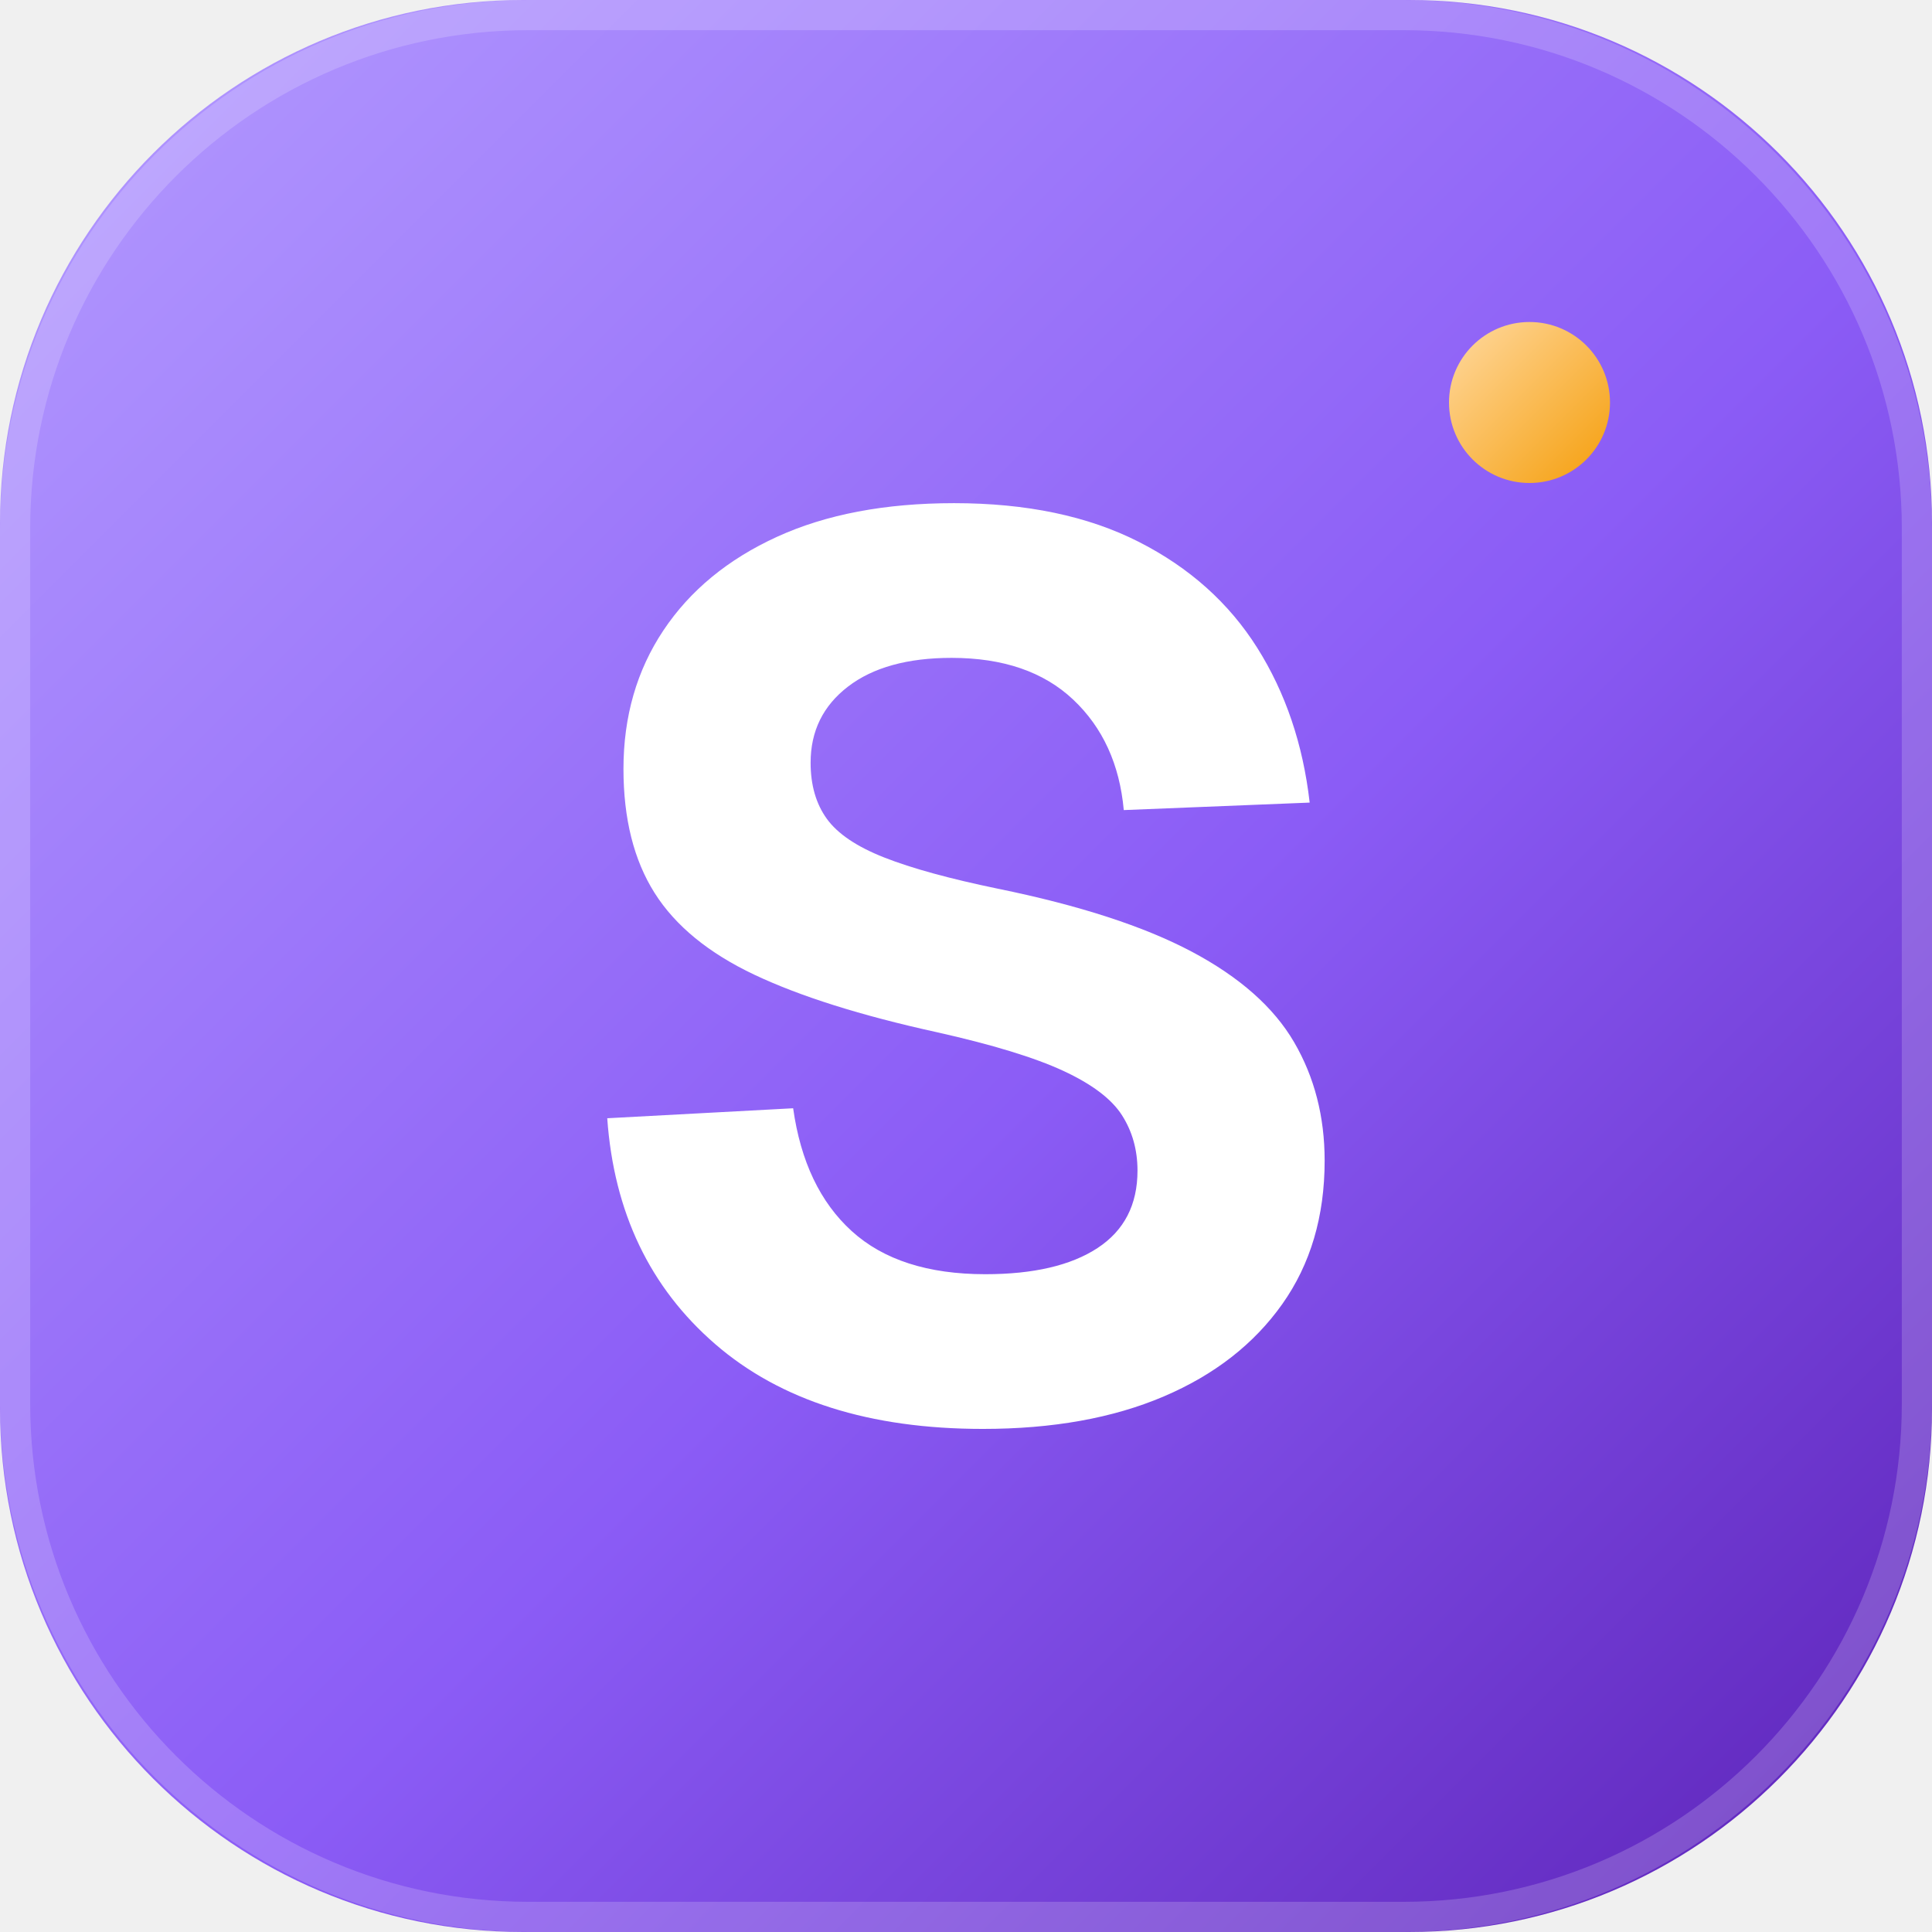
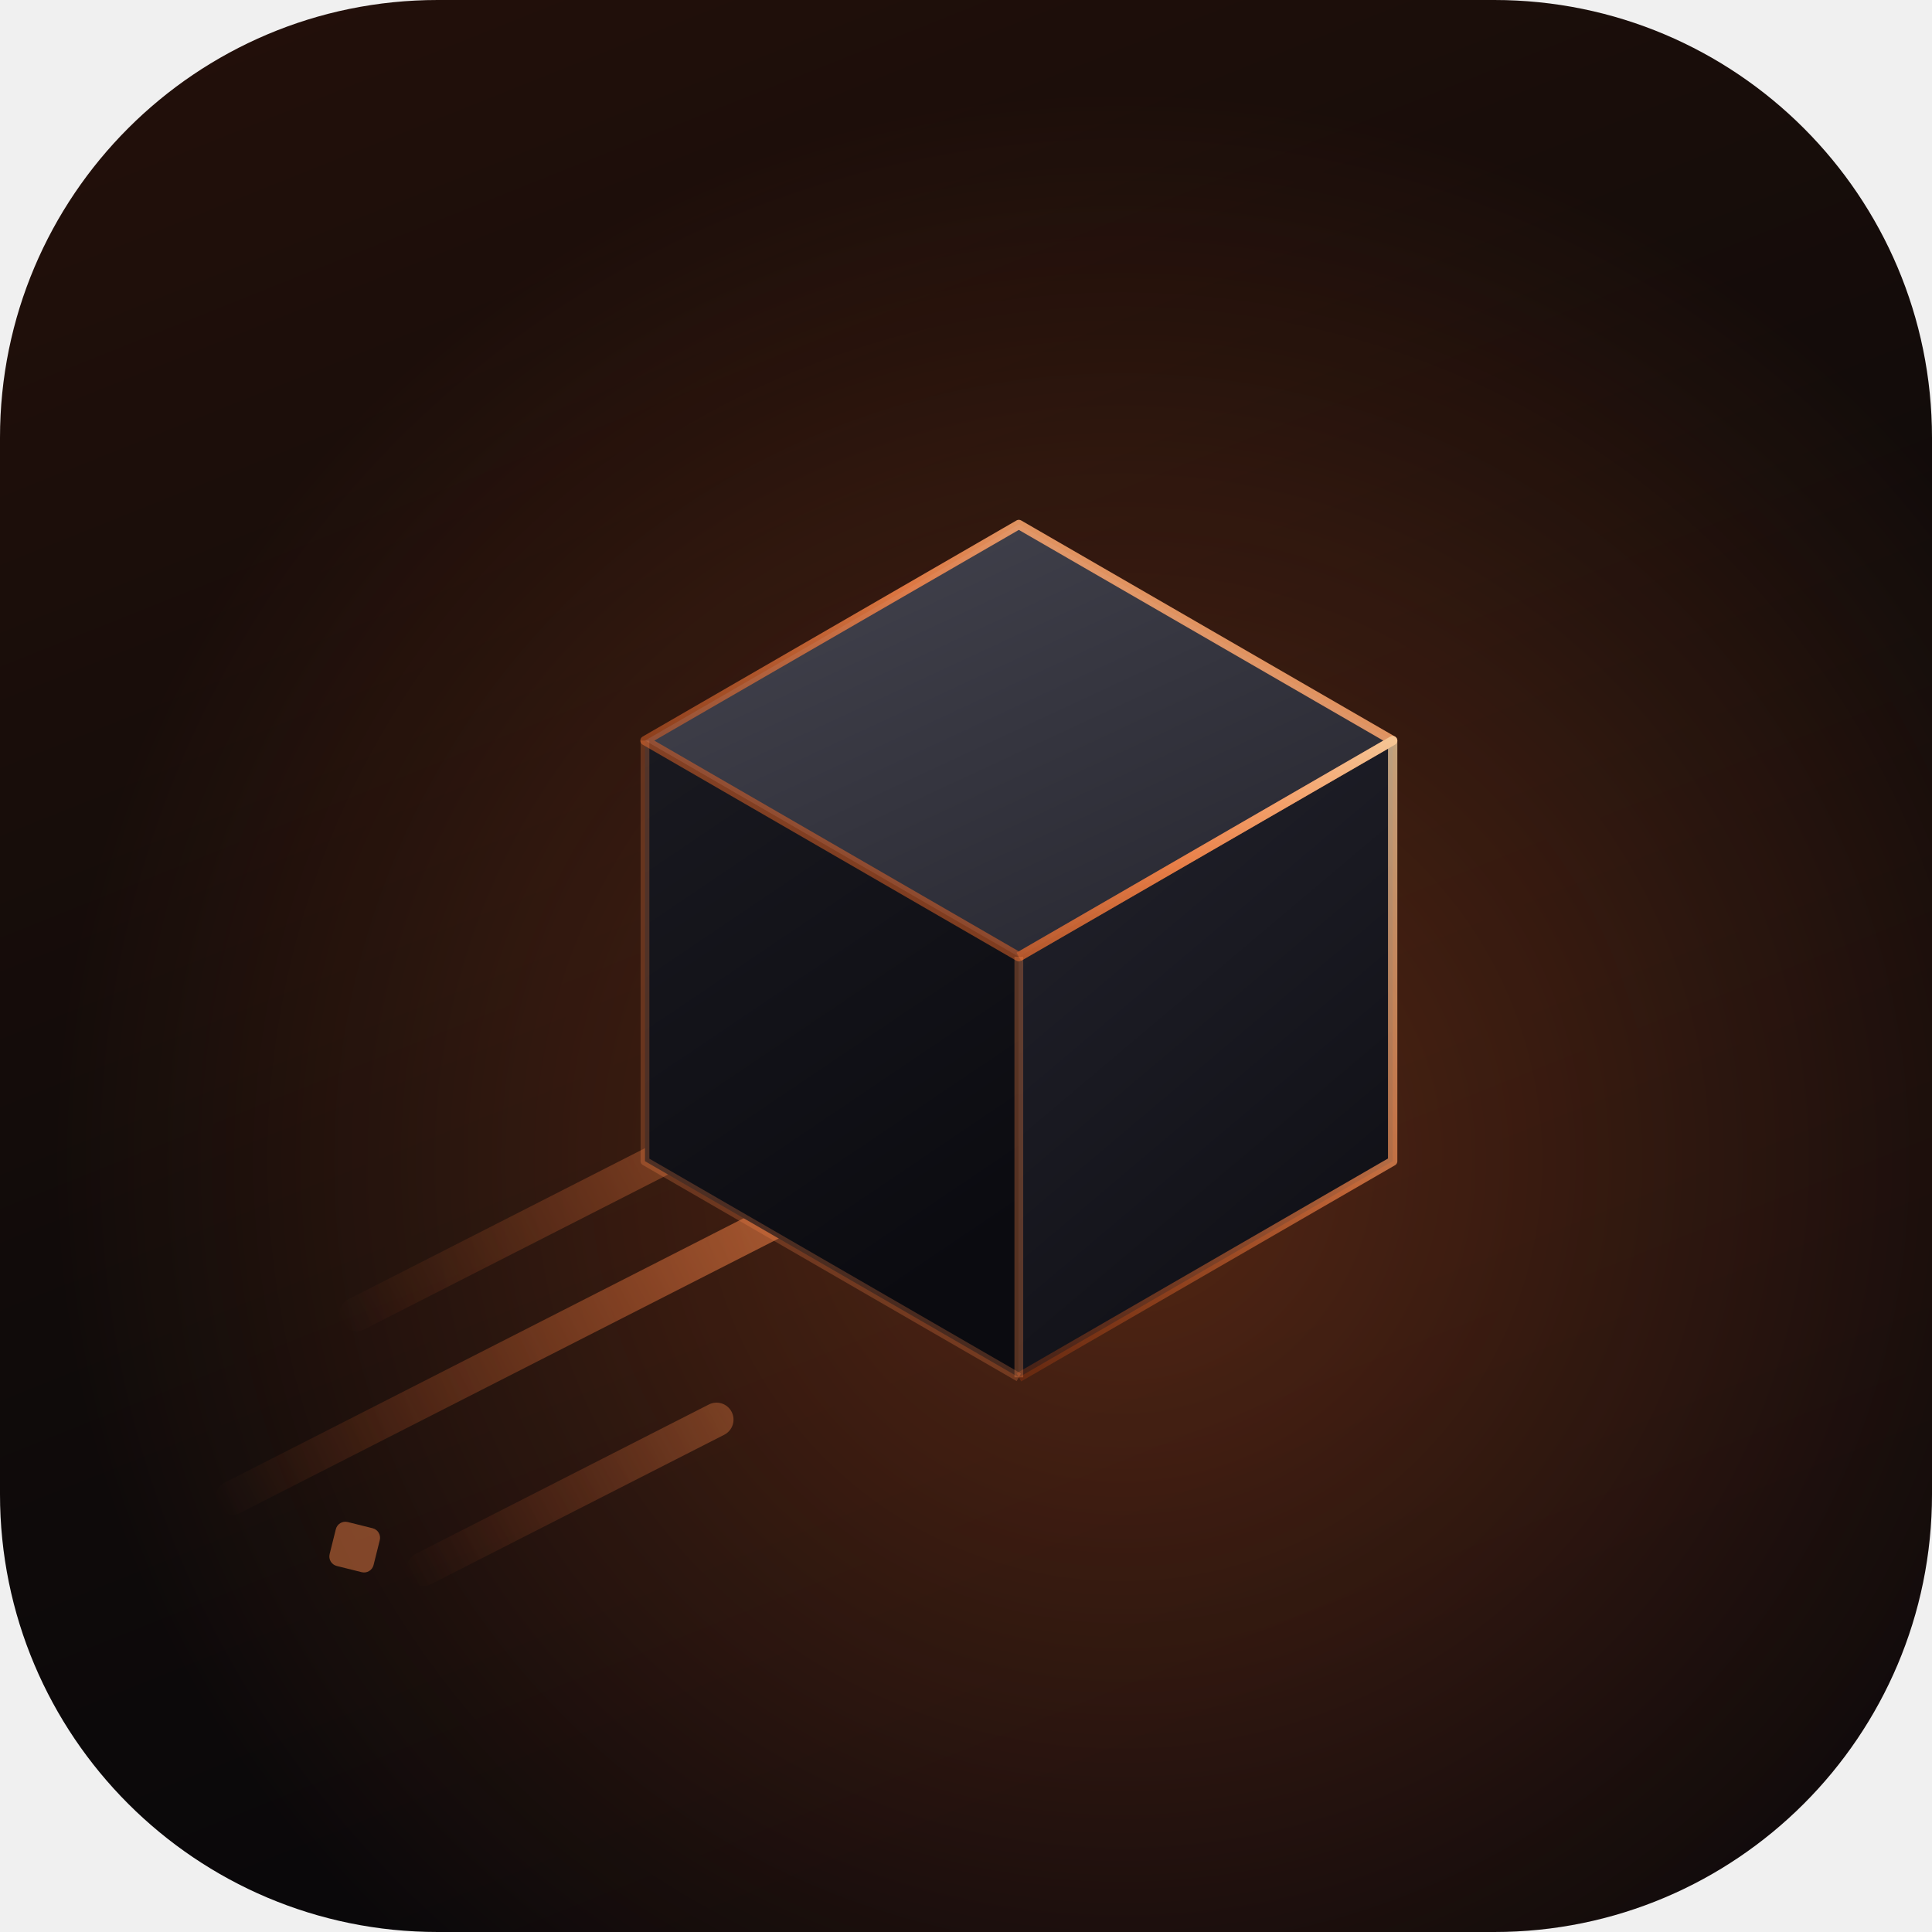
- <svg xmlns="http://www.w3.org/2000/svg" viewBox="0 0 96 96" role="img" aria-label="Scoria">
+ <svg xmlns="http://www.w3.org/2000/svg" width="512" height="512" viewBox="0 0 512 512">
  <defs>
-     <linearGradient id="scoria" x1="0" y1="0" x2="1" y2="1">
-       <stop offset="0" stop-color="#B49CFF" />
-       <stop offset="0.55" stop-color="#8B5CF6" />
-       <stop offset="1" stop-color="#5B21B6" />
+     <linearGradient id="g-bg" x1="0" y1="0" x2="0.4" y2="1">
+       <stop offset="0" stop-color="#24100A" />
+       <stop offset="0.6" stop-color="#100B0A" />
+       <stop offset="1" stop-color="#08070A" />
    </linearGradient>
-     <linearGradient id="ember" x1="0" y1="0" x2="1" y2="1">
-       <stop offset="0" stop-color="#FFD9A0" />
-       <stop offset="1" stop-color="#F59E0B" />
+     <radialGradient id="g-heat" cx="0.58" cy="0.6" r="0.55">
+       <stop offset="0" stop-color="#FF6B2C" stop-opacity="0.3" />
+       <stop offset="1" stop-color="#FF6B2C" stop-opacity="0" />
+     </radialGradient>
+     <linearGradient id="g-top" x1="0.1" y1="0" x2="0.9" y2="1">
+       <stop offset="0" stop-color="#44444F" />
+       <stop offset="1" stop-color="#26262F" />
    </linearGradient>
+     <linearGradient id="g-left" x1="0" y1="0" x2="0.4" y2="1">
+       <stop offset="0" stop-color="#191920" />
+       <stop offset="1" stop-color="#0B0B10" />
+     </linearGradient>
+     <linearGradient id="g-right" x1="0" y1="0" x2="0.5" y2="1">
+       <stop offset="0" stop-color="#23232D" />
+       <stop offset="1" stop-color="#101016" />
+     </linearGradient>
+     <linearGradient id="g-rim" x1="0" y1="1" x2="1" y2="0">
+       <stop offset="0" stop-color="#B7410E" stop-opacity="0.40" />
+       <stop offset="0.6" stop-color="#FF8A4C" stop-opacity="0.90" />
+       <stop offset="1" stop-color="#FFD9A8" stop-opacity="0.95" />
+     </linearGradient>
+     <linearGradient id="g-streak" x1="0" y1="0" x2="1" y2="0">
+       <stop offset="0" stop-color="#FF6B2C" stop-opacity="0" />
+       <stop offset="1" stop-color="#FF8A4C" stop-opacity="0.75" />
+     </linearGradient>
+     <filter id="g-blur" x="-40%" y="-40%" width="180%" height="180%">
+       <feGaussianBlur stdDeviation="7" />
+     </filter>
  </defs>
-   <rect width="96" height="96" rx="26" fill="url(#scoria)" />
-   <rect x="0.75" y="0.75" width="94.5" height="94.5" rx="25.5" fill="none" stroke="#FFFFFF" stroke-opacity="0.18" stroke-width="1.5" />
-   <g transform="translate(27.26 70.01) scale(0.061995 -0.061995)">
-     <path d="M348 -16Q212 -16 133.5 52.0Q55 120 47 233L196 241Q205 177 243.0 142.5Q281 108 350 108Q408 108 440.0 129.0Q472 150 472 191Q472 216 459.5 235.5Q447 255 412.5 271.0Q378 287 311 302Q220 322 165.0 348.0Q110 374 85.0 413.5Q60 453 60 513Q60 576 92.0 624.0Q124 672 183.0 699.0Q242 726 325 726Q412 726 473.0 695.0Q534 664 568.0 610.0Q602 556 610 486L461 480Q456 535 420.5 568.5Q385 602 323 602Q270 602 240.0 579.0Q210 556 210 518Q210 491 223.0 473.0Q236 455 269.0 442.0Q302 429 360 417Q458 397 515.5 366.5Q573 336 597.5 294.0Q622 252 622 199Q622 132 588.0 84.0Q554 36 493.0 10.0Q432 -16 348 -16Z" fill="#FFFFFF" />
+   <rect width="512" height="512" rx="116" fill="url(#g-bg)" />
+   <rect width="512" height="512" rx="116" fill="url(#g-heat)" />
+   <g id="streaks" opacity="1.000">
+     <rect x="81.6" y="318" width="124.8" height="9" rx="4.5" transform="rotate(-27 144.0 318)" fill="url(#g-streak)" opacity="0.55" />
+     <rect x="46.2" y="356" width="171.6" height="9" rx="4.5" transform="rotate(-27 132.0 356)" fill="url(#g-streak)" opacity="0.72" />
+     <rect x="100.9" y="392" width="96.2" height="9" rx="4.5" transform="rotate(-27 149.0 392)" fill="url(#g-streak)" opacity="0.45" />
  </g>
-   <circle cx="76" cy="20" r="4" fill="url(#ember)" />
+   <g transform="translate(270.00 252.00) scale(0.774) translate(-256 -258)" opacity="1.000">
+ </g>
+   <g id="cube-faces">
+     <path d="M256 112 L384 186 L256 260 L128 186 Z" fill="url(#g-top)" opacity="0.999" transform="translate(270.00 252.00) scale(0.774) translate(-256 -258)" />
+     <path d="M128 186 L256 260 L256 404 L128 330 Z" fill="url(#g-left)" opacity="0.999" transform="translate(270.00 252.00) scale(0.774) translate(-256 -258)" />
+     <path d="M256 260 L384 186 L384 330 L256 404 Z" fill="url(#g-right)" opacity="0.999" transform="translate(270.00 252.00) scale(0.774) translate(-256 -258)" />
+   </g>
+   <g transform="translate(270.00 252.00) scale(0.774) translate(-256 -258)" fill="none" stroke-linejoin="round">
+     <path d="M256 112 L384 186 L256 260 L128 186 Z" stroke="url(#g-rim)" stroke-width="3.2" opacity="0.92" />
+     <path d="M256 260 L384 186 L384 330 L256 404" stroke="url(#g-rim)" stroke-width="3.2" opacity="0.74" />
+     <path d="M128 186 L128 330 L256 404" stroke="#FF8A4C" stroke-opacity="0.25" stroke-width="3" />
+     <path d="M256 260 L256 404" stroke="#FF8A4C" stroke-opacity="0.30" stroke-width="3" />
+   </g>
+   <rect x="88" y="404" width="12" height="12" rx="2.6" transform="rotate(14 94.0 410.0)" fill="#FF8A4C" opacity="0.450" />
</svg>
